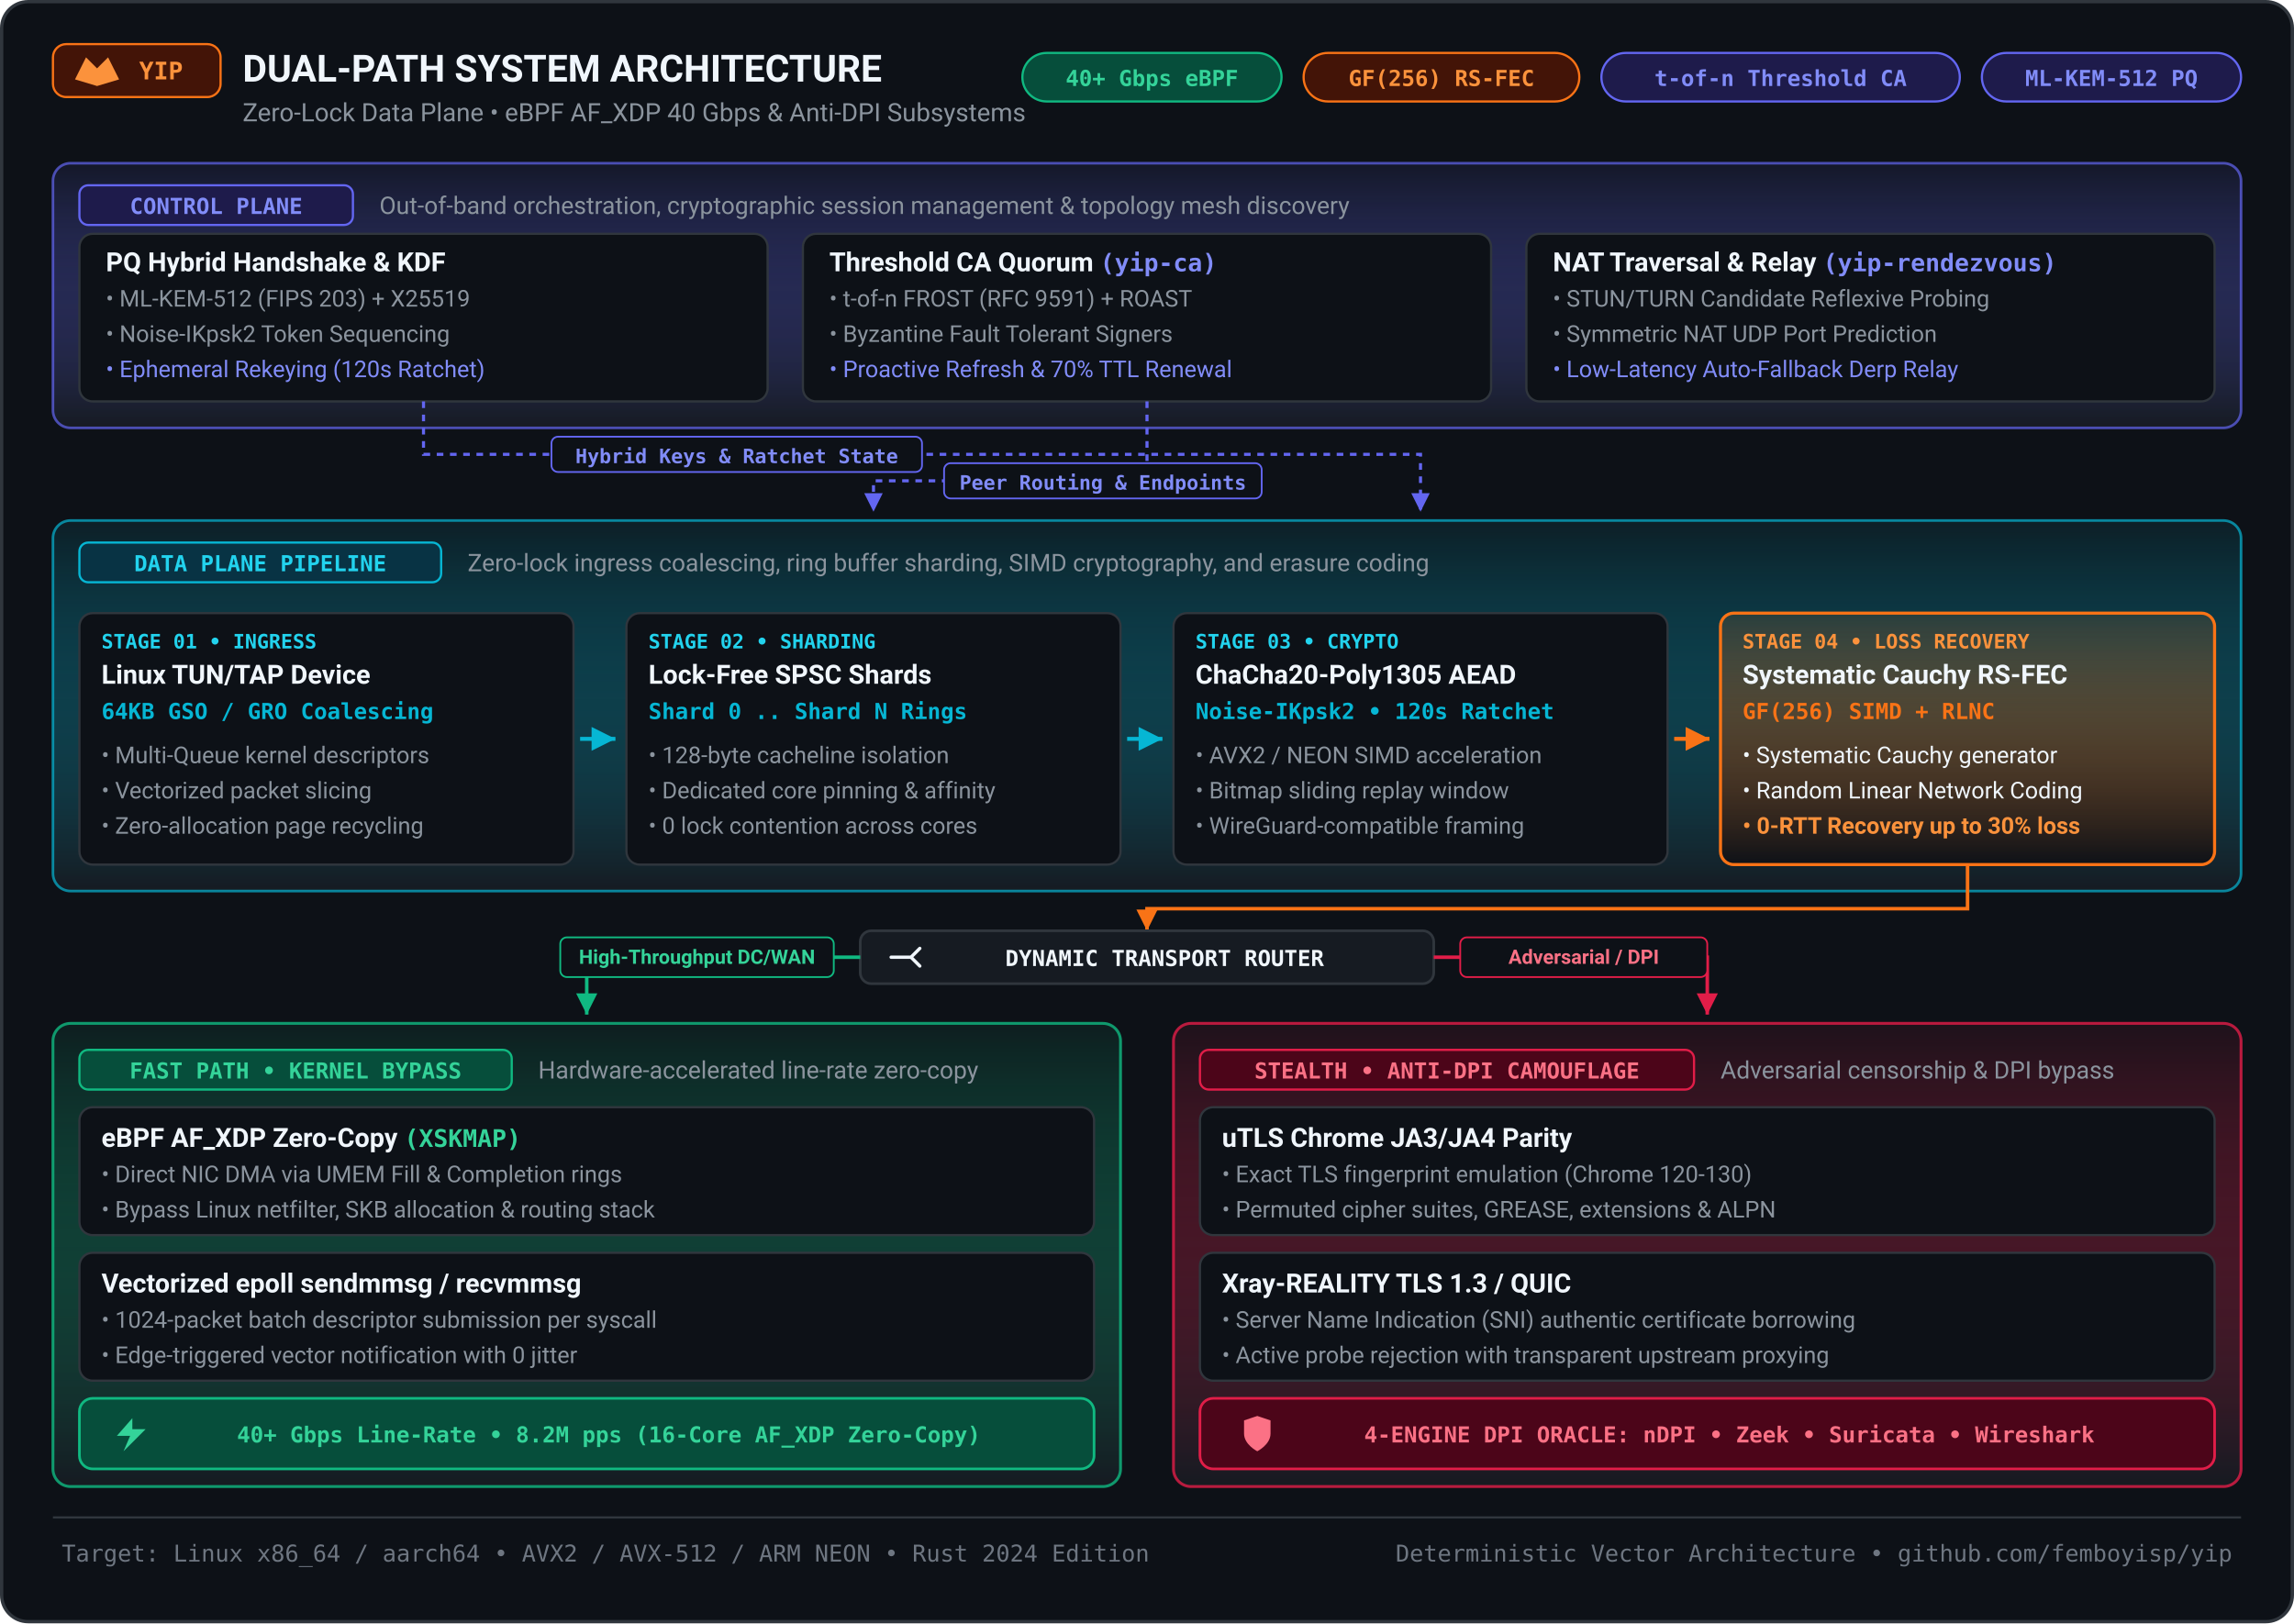
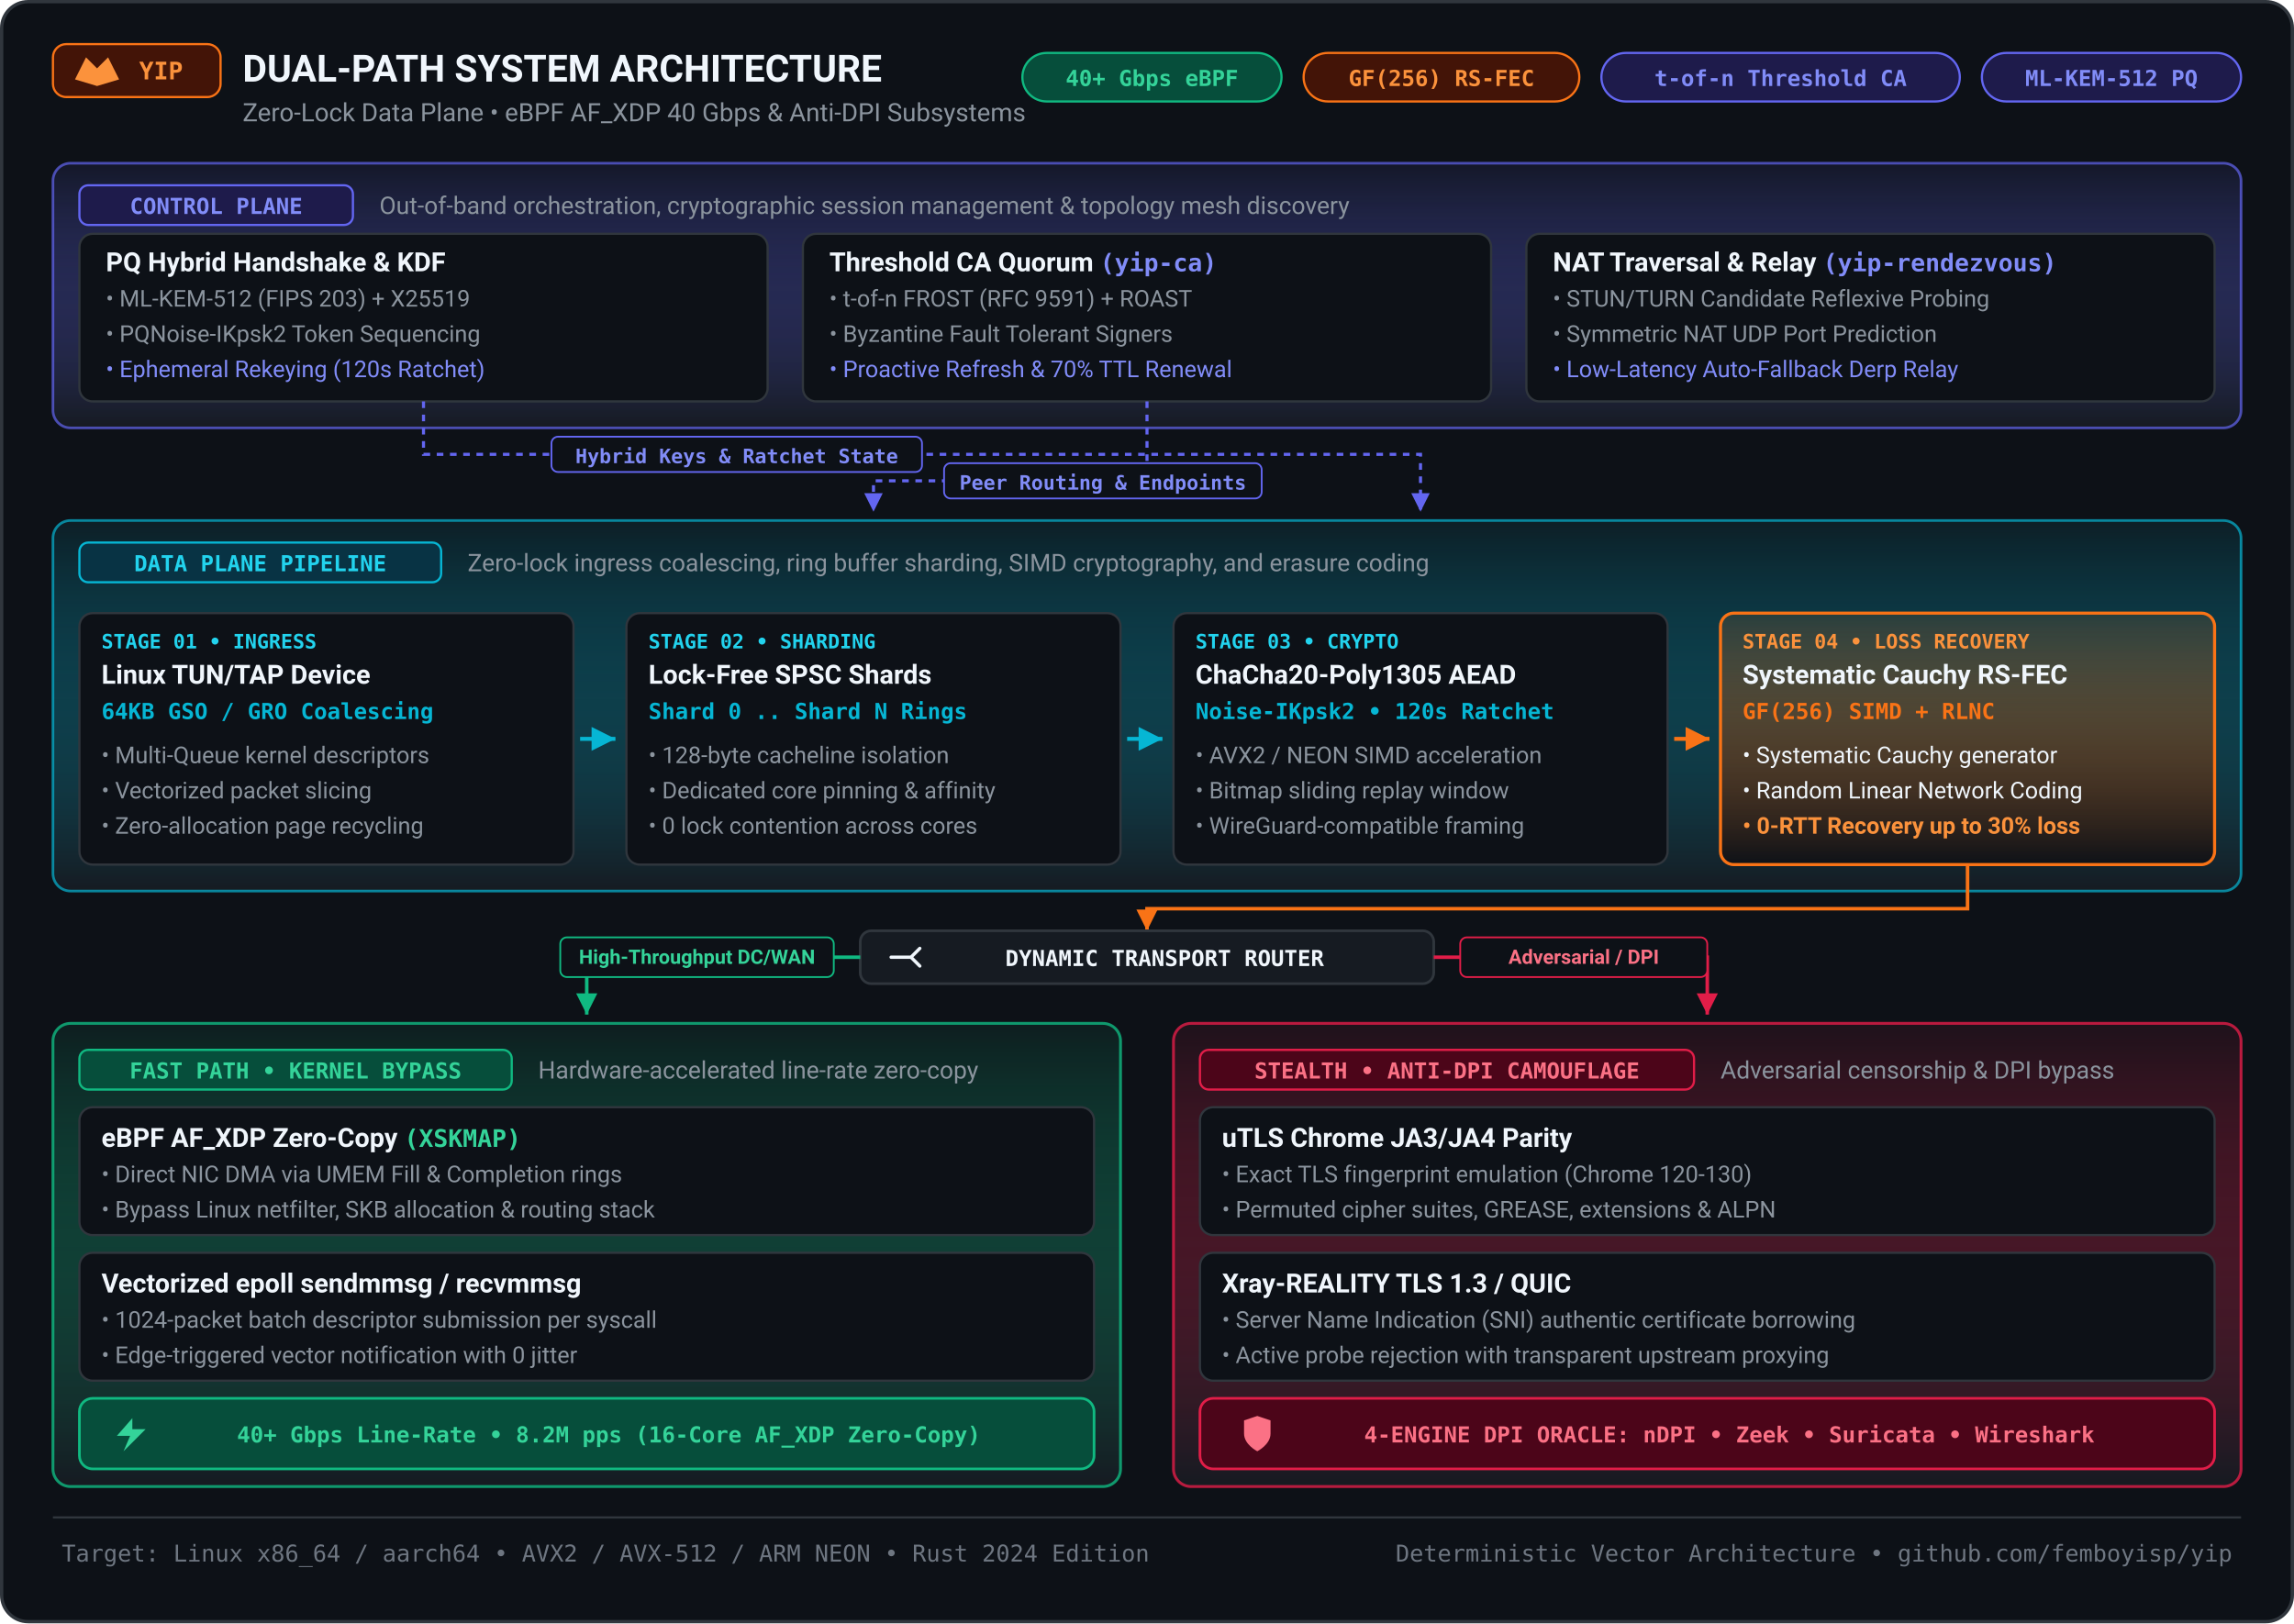
<svg xmlns="http://www.w3.org/2000/svg" viewBox="0 0 1040 736" width="1040" height="736">
  <defs>
    <marker id="arrow-ctrl" markerWidth="8" markerHeight="8" refX="6" refY="3" orient="auto">
      <path d="M0,0 L0,6 L6,3 z" fill="#6366f1" />
    </marker>
    <marker id="arrow-data" markerWidth="8" markerHeight="8" refX="6" refY="3" orient="auto">
      <path d="M0,0 L0,6 L6,3 z" fill="#06b6d4" />
    </marker>
    <marker id="arrow-fec" markerWidth="8" markerHeight="8" refX="6" refY="3" orient="auto">
      <path d="M0,0 L0,6 L6,3 z" fill="#f97316" />
    </marker>
    <marker id="arrow-fast" markerWidth="8" markerHeight="8" refX="6" refY="3" orient="auto">
      <path d="M0,0 L0,6 L6,3 z" fill="#10b981" />
    </marker>
    <marker id="arrow-stealth" markerWidth="8" markerHeight="8" refX="6" refY="3" orient="auto">
      <path d="M0,0 L0,6 L6,3 z" fill="#e11d48" />
    </marker>
    <marker id="arrow-dim" markerWidth="8" markerHeight="8" refX="6" refY="3" orient="auto">
      <path d="M0,0 L0,6 L6,3 z" fill="#6e7681" />
    </marker>
    <linearGradient id="grad-control-card" x1="0%" y1="0%" x2="0%" y2="100%">
      <stop offset="0%" stop-color="#6366f1" stop-opacity="0.08" />
      <stop offset="100%" stop-color="#161b22" stop-opacity="0.95" />
    </linearGradient>
    <linearGradient id="grad-data-card" x1="0%" y1="0%" x2="0%" y2="100%">
      <stop offset="0%" stop-color="#06b6d4" stop-opacity="0.08" />
      <stop offset="100%" stop-color="#161b22" stop-opacity="0.95" />
    </linearGradient>
    <linearGradient id="grad-fast-card" x1="0%" y1="0%" x2="0%" y2="100%">
      <stop offset="0%" stop-color="#10b981" stop-opacity="0.08" />
      <stop offset="100%" stop-color="#161b22" stop-opacity="0.95" />
    </linearGradient>
    <linearGradient id="grad-stealth-card" x1="0%" y1="0%" x2="0%" y2="100%">
      <stop offset="0%" stop-color="#e11d48" stop-opacity="0.08" />
      <stop offset="100%" stop-color="#161b22" stop-opacity="0.95" />
    </linearGradient>
    <linearGradient id="grad-fec-subcard" x1="0%" y1="0%" x2="0%" y2="100%">
      <stop offset="0%" stop-color="#f97316" stop-opacity="0.12" />
      <stop offset="100%" stop-color="#0d1117" stop-opacity="0.98" />
    </linearGradient>
  </defs>
  <rect x="0.75" y="0.75" width="1038.50" height="734.50" rx="12.00" fill="#0d1117" stroke="#30363d" stroke-width="1.50" />
  <g id="header">
    <rect x="24.00" y="20.00" width="76.00" height="24.00" rx="6.00" fill="#431407" stroke="#f97316" stroke-width="1.00" />
    <polygon points="34.00,36.00 39.00,26.00 44.00,31.00 49.00,26.00 54.00,36.00 44.00,39.00" fill="#fb923c" />
    <text x="73.00" y="36.00" font-family="ui-monospace, SFMono-Regular, Menlo, monospace" font-size="11" font-weight="700" fill="#fb923c" text-anchor="middle">YIP</text>
    <text x="110.00" y="37.00" font-family="ui-sans-serif, -apple-system, BlinkMacSystemFont, 'Segoe UI', Roboto, sans-serif" font-size="17" font-weight="700" fill="#f0f6fc">DUAL-PATH SYSTEM ARCHITECTURE</text>
    <text x="110.00" y="55.00" font-family="ui-sans-serif, -apple-system, BlinkMacSystemFont, 'Segoe UI', Roboto, sans-serif" font-size="11.5" fill="#8b949e">Zero-Lock Data Plane • eBPF AF_XDP 40 Gbps &amp; Anti-DPI Subsystems</text>
    <rect x="898.50" y="24.00" width="117.50" height="22.00" rx="11.00" fill="#1e1b4b" stroke="#6366f1" stroke-width="1.00" />
    <text x="957.25" y="39.00" font-family="ui-monospace, SFMono-Regular, Menlo, monospace" font-size="10" font-weight="600" fill="#818cf8" text-anchor="middle">ML-KEM-512 PQ</text>
    <rect x="726.00" y="24.00" width="162.50" height="22.00" rx="11.00" fill="#1e1b4b" stroke="#6366f1" stroke-width="1.00" />
    <text x="807.25" y="39.00" font-family="ui-monospace, SFMono-Regular, Menlo, monospace" font-size="10" font-weight="600" fill="#818cf8" text-anchor="middle">t-of-n Threshold CA</text>
    <rect x="591.00" y="24.00" width="125.00" height="22.00" rx="11.00" fill="#431407" stroke="#f97316" stroke-width="1.00" />
    <text x="653.50" y="39.00" font-family="ui-monospace, SFMono-Regular, Menlo, monospace" font-size="10" font-weight="600" fill="#fb923c" text-anchor="middle">GF(256) RS-FEC</text>
    <rect x="463.50" y="24.00" width="117.50" height="22.00" rx="11.00" fill="#064e3b" stroke="#10b981" stroke-width="1.00" />
    <text x="522.25" y="39.00" font-family="ui-monospace, SFMono-Regular, Menlo, monospace" font-size="10" font-weight="600" fill="#34d399" text-anchor="middle">40+ Gbps eBPF</text>
  </g>
  <g id="control-plane">
    <rect x="24.00" y="74.00" width="992.00" height="120.00" rx="8.00" fill="url(#grad-control-card)" stroke="#6366f1" stroke-width="1.20" stroke-opacity="0.70" />
    <rect x="36.00" y="84.00" width="124.00" height="18.00" rx="4.00" fill="#1e1b4b" stroke="#6366f1" stroke-width="1.00" />
    <text x="98.00" y="97.00" font-family="ui-monospace, SFMono-Regular, Menlo, monospace" font-size="10" font-weight="700" fill="#818cf8" text-anchor="middle">CONTROL PLANE</text>
    <text x="172.00" y="97.00" font-family="ui-sans-serif, -apple-system, BlinkMacSystemFont, 'Segoe UI', Roboto, sans-serif" font-size="11" fill="#8b949e">Out-of-band orchestration, cryptographic session management &amp; topology mesh discovery</text>
    <rect x="36.00" y="106.00" width="312.00" height="76.00" rx="6.00" fill="#0d1117" stroke="#30363d" stroke-width="1.00" />
    <text x="48.00" y="123.00" font-family="ui-sans-serif, -apple-system, BlinkMacSystemFont, 'Segoe UI', Roboto, sans-serif" font-size="12" font-weight="700" fill="#f0f6fc">PQ Hybrid Handshake &amp; KDF</text>
    <text x="48.00" y="139.00" font-family="ui-sans-serif, -apple-system, BlinkMacSystemFont, 'Segoe UI', Roboto, sans-serif" font-size="10.5" fill="#8b949e">• ML-KEM-512 (FIPS 203) + X25519</text>
-     <text x="48.00" y="155.00" font-family="ui-sans-serif, -apple-system, BlinkMacSystemFont, 'Segoe UI', Roboto, sans-serif" font-size="10.5" fill="#8b949e">• Noise-IKpsk2 Token Sequencing</text>
+     <text x="48.00" y="155.00" font-family="ui-sans-serif, -apple-system, BlinkMacSystemFont, 'Segoe UI', Roboto, sans-serif" font-size="10.5" fill="#8b949e">• PQNoise-IKpsk2 Token Sequencing</text>
    <text x="48.00" y="171.00" font-family="ui-sans-serif, -apple-system, BlinkMacSystemFont, 'Segoe UI', Roboto, sans-serif" font-size="10.5" fill="#818cf8">• Ephemeral Rekeying (120s Ratchet)</text>
    <rect x="364.00" y="106.00" width="312.00" height="76.00" rx="6.00" fill="#0d1117" stroke="#30363d" stroke-width="1.00" />
    <text x="376.00" y="123.00" font-family="ui-sans-serif, -apple-system, BlinkMacSystemFont, 'Segoe UI', Roboto, sans-serif" font-size="12" font-weight="700" fill="#f0f6fc">Threshold CA Quorum <tspan fill="#818cf8" font-family="ui-monospace, SFMono-Regular, Menlo, monospace" font-size="11">(yip-ca)</tspan>
    </text>
    <text x="376.00" y="139.00" font-family="ui-sans-serif, -apple-system, BlinkMacSystemFont, 'Segoe UI', Roboto, sans-serif" font-size="10.5" fill="#8b949e">• t-of-n FROST (RFC 9591) + ROAST</text>
    <text x="376.00" y="155.00" font-family="ui-sans-serif, -apple-system, BlinkMacSystemFont, 'Segoe UI', Roboto, sans-serif" font-size="10.5" fill="#8b949e">• Byzantine Fault Tolerant Signers</text>
    <text x="376.00" y="171.00" font-family="ui-sans-serif, -apple-system, BlinkMacSystemFont, 'Segoe UI', Roboto, sans-serif" font-size="10.5" fill="#818cf8">• Proactive Refresh &amp; 70% TTL Renewal</text>
    <rect x="692.00" y="106.00" width="312.00" height="76.00" rx="6.00" fill="#0d1117" stroke="#30363d" stroke-width="1.00" />
    <text x="704.00" y="123.00" font-family="ui-sans-serif, -apple-system, BlinkMacSystemFont, 'Segoe UI', Roboto, sans-serif" font-size="12" font-weight="700" fill="#f0f6fc">NAT Traversal &amp; Relay <tspan fill="#818cf8" font-family="ui-monospace, SFMono-Regular, Menlo, monospace" font-size="11">(yip-rendezvous)</tspan>
    </text>
    <text x="704.00" y="139.00" font-family="ui-sans-serif, -apple-system, BlinkMacSystemFont, 'Segoe UI', Roboto, sans-serif" font-size="10.5" fill="#8b949e">• STUN/TURN Candidate Reflexive Probing</text>
    <text x="704.00" y="155.00" font-family="ui-sans-serif, -apple-system, BlinkMacSystemFont, 'Segoe UI', Roboto, sans-serif" font-size="10.5" fill="#8b949e">• Symmetric NAT UDP Port Prediction</text>
    <text x="704.00" y="171.00" font-family="ui-sans-serif, -apple-system, BlinkMacSystemFont, 'Segoe UI', Roboto, sans-serif" font-size="10.5" fill="#818cf8">• Low-Latency Auto-Fallback Derp Relay</text>
  </g>
  <g id="connectors-control-to-data">
    <path d="M 192.00 182.00 L 192.00 206.00 L 644.00 206.00 L 644.00 232.00" fill="none" stroke="#6366f1" stroke-width="1.40" stroke-dasharray="3,3" marker-end="url(#arrow-ctrl)" />
    <rect x="250.00" y="198.00" width="168.00" height="16.00" rx="3.00" fill="#0d1117" stroke="#6366f1" stroke-width="0.80" />
    <text x="334.00" y="210.00" font-family="ui-monospace, SFMono-Regular, Menlo, monospace" font-size="9" font-weight="600" fill="#818cf8" text-anchor="middle">Hybrid Keys &amp; Ratchet State</text>
    <path d="M 520.00 182.00 L 520.00 218.00 L 396.00 218.00 L 396.00 232.00" fill="none" stroke="#6366f1" stroke-width="1.40" stroke-dasharray="3,3" marker-end="url(#arrow-ctrl)" />
    <rect x="428.00" y="210.00" width="144.00" height="16.00" rx="3.00" fill="#0d1117" stroke="#6366f1" stroke-width="0.80" />
    <text x="500.00" y="222.00" font-family="ui-monospace, SFMono-Regular, Menlo, monospace" font-size="9" font-weight="600" fill="#818cf8" text-anchor="middle">Peer Routing &amp; Endpoints</text>
  </g>
  <g id="data-plane">
    <rect x="24.00" y="236.00" width="992.00" height="168.00" rx="8.00" fill="url(#grad-data-card)" stroke="#06b6d4" stroke-width="1.20" stroke-opacity="0.70" />
    <rect x="36.00" y="246.00" width="164.00" height="18.00" rx="4.00" fill="#083344" stroke="#06b6d4" stroke-width="1.00" />
    <text x="118.00" y="259.00" font-family="ui-monospace, SFMono-Regular, Menlo, monospace" font-size="10" font-weight="700" fill="#22d3ee" text-anchor="middle">DATA PLANE PIPELINE</text>
    <text x="212.00" y="259.00" font-family="ui-sans-serif, -apple-system, BlinkMacSystemFont, 'Segoe UI', Roboto, sans-serif" font-size="11" fill="#8b949e">Zero-lock ingress coalescing, ring buffer sharding, SIMD cryptography, and erasure coding</text>
    <rect x="36.00" y="278.00" width="224.00" height="114.00" rx="6.00" fill="#0d1117" stroke="#30363d" stroke-width="1.00" />
    <text x="46.00" y="294.00" font-family="ui-monospace, SFMono-Regular, Menlo, monospace" font-size="9" font-weight="700" fill="#22d3ee">STAGE 01 • INGRESS</text>
    <text x="46.00" y="310.00" font-family="ui-sans-serif, -apple-system, BlinkMacSystemFont, 'Segoe UI', Roboto, sans-serif" font-size="12" font-weight="700" fill="#f0f6fc">Linux TUN/TAP Device</text>
    <text x="46.00" y="326.00" font-family="ui-monospace, SFMono-Regular, Menlo, monospace" font-size="10" font-weight="600" fill="#06b6d4">64KB GSO / GRO Coalescing</text>
    <text x="46.00" y="346.00" font-family="ui-sans-serif, -apple-system, BlinkMacSystemFont, 'Segoe UI', Roboto, sans-serif" font-size="10.5" fill="#8b949e">• Multi-Queue kernel descriptors</text>
    <text x="46.00" y="362.00" font-family="ui-sans-serif, -apple-system, BlinkMacSystemFont, 'Segoe UI', Roboto, sans-serif" font-size="10.5" fill="#8b949e">• Vectorized packet slicing</text>
    <text x="46.00" y="378.00" font-family="ui-sans-serif, -apple-system, BlinkMacSystemFont, 'Segoe UI', Roboto, sans-serif" font-size="10.5" fill="#8b949e">• Zero-allocation page recycling</text>
    <line x1="263.00" y1="335.00" x2="279.00" y2="335.00" stroke="#06b6d4" stroke-width="1.80" marker-end="url(#arrow-data)" />
    <rect x="284.00" y="278.00" width="224.00" height="114.00" rx="6.00" fill="#0d1117" stroke="#30363d" stroke-width="1.00" />
    <text x="294.00" y="294.00" font-family="ui-monospace, SFMono-Regular, Menlo, monospace" font-size="9" font-weight="700" fill="#22d3ee">STAGE 02 • SHARDING</text>
    <text x="294.00" y="310.00" font-family="ui-sans-serif, -apple-system, BlinkMacSystemFont, 'Segoe UI', Roboto, sans-serif" font-size="12" font-weight="700" fill="#f0f6fc">Lock-Free SPSC Shards</text>
    <text x="294.00" y="326.00" font-family="ui-monospace, SFMono-Regular, Menlo, monospace" font-size="10" font-weight="600" fill="#06b6d4">Shard 0 .. Shard N Rings</text>
    <text x="294.00" y="346.00" font-family="ui-sans-serif, -apple-system, BlinkMacSystemFont, 'Segoe UI', Roboto, sans-serif" font-size="10.5" fill="#8b949e">• 128-byte cacheline isolation</text>
    <text x="294.00" y="362.00" font-family="ui-sans-serif, -apple-system, BlinkMacSystemFont, 'Segoe UI', Roboto, sans-serif" font-size="10.5" fill="#8b949e">• Dedicated core pinning &amp; affinity</text>
    <text x="294.00" y="378.00" font-family="ui-sans-serif, -apple-system, BlinkMacSystemFont, 'Segoe UI', Roboto, sans-serif" font-size="10.5" fill="#8b949e">• 0 lock contention across cores</text>
    <line x1="511.00" y1="335.00" x2="527.00" y2="335.00" stroke="#06b6d4" stroke-width="1.80" marker-end="url(#arrow-data)" />
    <rect x="532.00" y="278.00" width="224.00" height="114.00" rx="6.00" fill="#0d1117" stroke="#30363d" stroke-width="1.00" />
    <text x="542.00" y="294.00" font-family="ui-monospace, SFMono-Regular, Menlo, monospace" font-size="9" font-weight="700" fill="#22d3ee">STAGE 03 • CRYPTO</text>
    <text x="542.00" y="310.00" font-family="ui-sans-serif, -apple-system, BlinkMacSystemFont, 'Segoe UI', Roboto, sans-serif" font-size="12" font-weight="700" fill="#f0f6fc">ChaCha20-Poly1305 AEAD</text>
    <text x="542.00" y="326.00" font-family="ui-monospace, SFMono-Regular, Menlo, monospace" font-size="10" font-weight="600" fill="#06b6d4">Noise-IKpsk2 • 120s Ratchet</text>
    <text x="542.00" y="346.00" font-family="ui-sans-serif, -apple-system, BlinkMacSystemFont, 'Segoe UI', Roboto, sans-serif" font-size="10.5" fill="#8b949e">• AVX2 / NEON SIMD acceleration</text>
    <text x="542.00" y="362.00" font-family="ui-sans-serif, -apple-system, BlinkMacSystemFont, 'Segoe UI', Roboto, sans-serif" font-size="10.5" fill="#8b949e">• Bitmap sliding replay window</text>
    <text x="542.00" y="378.00" font-family="ui-sans-serif, -apple-system, BlinkMacSystemFont, 'Segoe UI', Roboto, sans-serif" font-size="10.5" fill="#8b949e">• WireGuard-compatible framing</text>
    <line x1="759.00" y1="335.00" x2="775.00" y2="335.00" stroke="#f97316" stroke-width="1.80" marker-end="url(#arrow-fec)" />
    <rect x="780.00" y="278.00" width="224.00" height="114.00" rx="6.00" fill="url(#grad-fec-subcard)" stroke="#f97316" stroke-width="1.40" />
    <text x="790.00" y="294.00" font-family="ui-monospace, SFMono-Regular, Menlo, monospace" font-size="9" font-weight="700" fill="#fb923c">STAGE 04 • LOSS RECOVERY</text>
    <text x="790.00" y="310.00" font-family="ui-sans-serif, -apple-system, BlinkMacSystemFont, 'Segoe UI', Roboto, sans-serif" font-size="12" font-weight="700" fill="#f0f6fc">Systematic Cauchy RS-FEC</text>
    <text x="790.00" y="326.00" font-family="ui-monospace, SFMono-Regular, Menlo, monospace" font-size="10" font-weight="600" fill="#f97316">GF(256) SIMD + RLNC</text>
    <text x="790.00" y="346.00" font-family="ui-sans-serif, -apple-system, BlinkMacSystemFont, 'Segoe UI', Roboto, sans-serif" font-size="10.5" fill="#f0f6fc">• Systematic Cauchy generator</text>
    <text x="790.00" y="362.00" font-family="ui-sans-serif, -apple-system, BlinkMacSystemFont, 'Segoe UI', Roboto, sans-serif" font-size="10.5" fill="#f0f6fc">• Random Linear Network Coding</text>
    <text x="790.00" y="378.00" font-family="ui-sans-serif, -apple-system, BlinkMacSystemFont, 'Segoe UI', Roboto, sans-serif" font-size="10.5" font-weight="600" fill="#fb923c">• 0-RTT Recovery up to 30% loss</text>
  </g>
  <g id="dual-path-dispatch">
    <path d="M 892.00 392.00 L 892.00 412.00 L 520.00 412.00 L 520.00 422.00" fill="none" stroke="#f97316" stroke-width="1.60" marker-end="url(#arrow-fec)" />
    <rect x="390.00" y="422.00" width="260.00" height="24.00" rx="5.00" fill="#161b22" stroke="#30363d" stroke-width="1.20" />
    <path d="M 404.00,434.00 L 413.00,434.00 M 413.00,434.00 L 417.00,430.00 M 413.00,434.00 L 417.00,438.00" fill="none" stroke="#f0f6fc" stroke-width="1.50" stroke-linecap="round" />
    <text x="528.00" y="438.00" font-family="ui-monospace, SFMono-Regular, Menlo, monospace" font-size="10" font-weight="700" fill="#f0f6fc" text-anchor="middle">DYNAMIC TRANSPORT ROUTER</text>
    <path d="M 390.00 434.00 L 266.00 434.00 L 266.00 460.00" fill="none" stroke="#10b981" stroke-width="1.60" marker-end="url(#arrow-fast)" />
    <rect x="254.00" y="425.00" width="124.00" height="18.00" rx="3.00" fill="#0d1117" stroke="#10b981" stroke-width="0.80" />
    <text x="316.00" y="437.00" font-family="ui-sans-serif, -apple-system, BlinkMacSystemFont, 'Segoe UI', Roboto, sans-serif" font-size="9" font-weight="600" fill="#34d399" text-anchor="middle">High-Throughput DC/WAN</text>
    <path d="M 650.00 434.00 L 774.00 434.00 L 774.00 460.00" fill="none" stroke="#e11d48" stroke-width="1.60" marker-end="url(#arrow-stealth)" />
    <rect x="662.00" y="425.00" width="112.00" height="18.00" rx="3.00" fill="#0d1117" stroke="#e11d48" stroke-width="0.80" />
    <text x="718.00" y="437.00" font-family="ui-sans-serif, -apple-system, BlinkMacSystemFont, 'Segoe UI', Roboto, sans-serif" font-size="9" font-weight="600" fill="#fb7185" text-anchor="middle">Adversarial / DPI</text>
  </g>
  <g id="fast-path">
    <rect x="24.00" y="464.00" width="484.00" height="210.00" rx="8.00" fill="url(#grad-fast-card)" stroke="#10b981" stroke-width="1.30" stroke-opacity="0.80" />
    <rect x="36.00" y="476.00" width="196.00" height="18.00" rx="4.00" fill="#064e3b" stroke="#10b981" stroke-width="1.00" />
    <text x="134.00" y="489.00" font-family="ui-monospace, SFMono-Regular, Menlo, monospace" font-size="10" font-weight="700" fill="#34d399" text-anchor="middle">FAST PATH • KERNEL BYPASS</text>
    <text x="244.00" y="489.00" font-family="ui-sans-serif, -apple-system, BlinkMacSystemFont, 'Segoe UI', Roboto, sans-serif" font-size="11" fill="#8b949e">Hardware-accelerated line-rate zero-copy</text>
    <rect x="36.00" y="502.00" width="460.00" height="58.00" rx="6.00" fill="#0d1117" stroke="#30363d" stroke-width="1.00" />
    <text x="46.00" y="520.00" font-family="ui-sans-serif, -apple-system, BlinkMacSystemFont, 'Segoe UI', Roboto, sans-serif" font-size="12" font-weight="700" fill="#f0f6fc">eBPF AF_XDP Zero-Copy <tspan fill="#34d399" font-family="ui-monospace, SFMono-Regular, Menlo, monospace" font-size="11">(XSKMAP)</tspan>
    </text>
    <text x="46.00" y="536.00" font-family="ui-sans-serif, -apple-system, BlinkMacSystemFont, 'Segoe UI', Roboto, sans-serif" font-size="10.5" fill="#8b949e">• Direct NIC DMA via UMEM Fill &amp; Completion rings</text>
    <text x="46.00" y="552.00" font-family="ui-sans-serif, -apple-system, BlinkMacSystemFont, 'Segoe UI', Roboto, sans-serif" font-size="10.5" fill="#8b949e">• Bypass Linux netfilter, SKB allocation &amp; routing stack</text>
    <rect x="36.00" y="568.00" width="460.00" height="58.00" rx="6.00" fill="#0d1117" stroke="#30363d" stroke-width="1.00" />
    <text x="46.00" y="586.00" font-family="ui-sans-serif, -apple-system, BlinkMacSystemFont, 'Segoe UI', Roboto, sans-serif" font-size="12" font-weight="700" fill="#f0f6fc">Vectorized epoll sendmmsg / recvmmsg</text>
    <text x="46.00" y="602.00" font-family="ui-sans-serif, -apple-system, BlinkMacSystemFont, 'Segoe UI', Roboto, sans-serif" font-size="10.5" fill="#8b949e">• 1024-packet batch descriptor submission per syscall</text>
    <text x="46.00" y="618.00" font-family="ui-sans-serif, -apple-system, BlinkMacSystemFont, 'Segoe UI', Roboto, sans-serif" font-size="10.5" fill="#8b949e">• Edge-triggered vector notification with 0 jitter</text>
    <rect x="36.00" y="634.00" width="460.00" height="32.00" rx="6.00" fill="#064e3b" stroke="#10b981" stroke-width="1.20" />
    <polygon points="60.00,643.00 53.00,651.00 59.00,651.00 56.00,658.00 66.00,648.00 60.00,648.00" fill="#34d399" />
    <text x="276.00" y="654.00" font-family="ui-monospace, SFMono-Regular, Menlo, monospace" font-size="10" font-weight="700" fill="#34d399" text-anchor="middle">40+ Gbps Line-Rate • 8.2M pps (16-Core AF_XDP Zero-Copy)</text>
  </g>
  <g id="stealth-path">
    <rect x="532.00" y="464.00" width="484.00" height="210.00" rx="8.00" fill="url(#grad-stealth-card)" stroke="#e11d48" stroke-width="1.30" stroke-opacity="0.80" />
    <rect x="544.00" y="476.00" width="224.00" height="18.00" rx="4.00" fill="#4c0519" stroke="#e11d48" stroke-width="1.00" />
    <text x="656.00" y="489.00" font-family="ui-monospace, SFMono-Regular, Menlo, monospace" font-size="10" font-weight="700" fill="#fb7185" text-anchor="middle">STEALTH • ANTI-DPI CAMOUFLAGE</text>
    <text x="780.00" y="489.00" font-family="ui-sans-serif, -apple-system, BlinkMacSystemFont, 'Segoe UI', Roboto, sans-serif" font-size="11" fill="#8b949e">Adversarial censorship &amp; DPI bypass</text>
    <rect x="544.00" y="502.00" width="460.00" height="58.00" rx="6.00" fill="#0d1117" stroke="#30363d" stroke-width="1.00" />
    <text x="554.00" y="520.00" font-family="ui-sans-serif, -apple-system, BlinkMacSystemFont, 'Segoe UI', Roboto, sans-serif" font-size="12" font-weight="700" fill="#f0f6fc">uTLS Chrome JA3/JA4 Parity</text>
    <text x="554.00" y="536.00" font-family="ui-sans-serif, -apple-system, BlinkMacSystemFont, 'Segoe UI', Roboto, sans-serif" font-size="10.5" fill="#8b949e">• Exact TLS fingerprint emulation (Chrome 120-130)</text>
    <text x="554.00" y="552.00" font-family="ui-sans-serif, -apple-system, BlinkMacSystemFont, 'Segoe UI', Roboto, sans-serif" font-size="10.5" fill="#8b949e">• Permuted cipher suites, GREASE, extensions &amp; ALPN</text>
    <rect x="544.00" y="568.00" width="460.00" height="58.00" rx="6.00" fill="#0d1117" stroke="#30363d" stroke-width="1.00" />
    <text x="554.00" y="586.00" font-family="ui-sans-serif, -apple-system, BlinkMacSystemFont, 'Segoe UI', Roboto, sans-serif" font-size="12" font-weight="700" fill="#f0f6fc">Xray-REALITY TLS 1.3 / QUIC</text>
    <text x="554.00" y="602.00" font-family="ui-sans-serif, -apple-system, BlinkMacSystemFont, 'Segoe UI', Roboto, sans-serif" font-size="10.5" fill="#8b949e">• Server Name Indication (SNI) authentic certificate borrowing</text>
    <text x="554.00" y="618.00" font-family="ui-sans-serif, -apple-system, BlinkMacSystemFont, 'Segoe UI', Roboto, sans-serif" font-size="10.5" fill="#8b949e">• Active probe rejection with transparent upstream proxying</text>
    <rect x="544.00" y="634.00" width="460.00" height="32.00" rx="6.00" fill="#4c0519" stroke="#e11d48" stroke-width="1.20" />
    <path d="M 564.00,644.00 L 570.00,642.00 L 576.00,644.00 L 576.00,650.00 C 576.00,655.00 570.00,658.00 570.00,658.00 C 570.00,658.00 564.00,655.00 564.00,650.00 Z" fill="#fb7185" />
    <text x="784.00" y="654.00" font-family="ui-monospace, SFMono-Regular, Menlo, monospace" font-size="10" font-weight="700" fill="#fb7185" text-anchor="middle">4-ENGINE DPI ORACLE: nDPI • Zeek • Suricata • Wireshark</text>
  </g>
  <g id="footer">
    <line x1="24.00" y1="688.00" x2="1016.00" y2="688.00" stroke="#30363d" stroke-width="1.00" />
    <text x="28.00" y="708.00" font-family="ui-monospace, SFMono-Regular, Menlo, monospace" font-size="10.5" fill="#6e7681">Target: Linux x86_64 / aarch64 • AVX2 / AVX-512 / ARM NEON • Rust 2024 Edition</text>
    <text x="1012.00" y="708.00" font-family="ui-monospace, SFMono-Regular, Menlo, monospace" font-size="10.5" fill="#6e7681" text-anchor="end">Deterministic Vector Architecture • github.com/femboyisp/yip</text>
  </g>
</svg>
